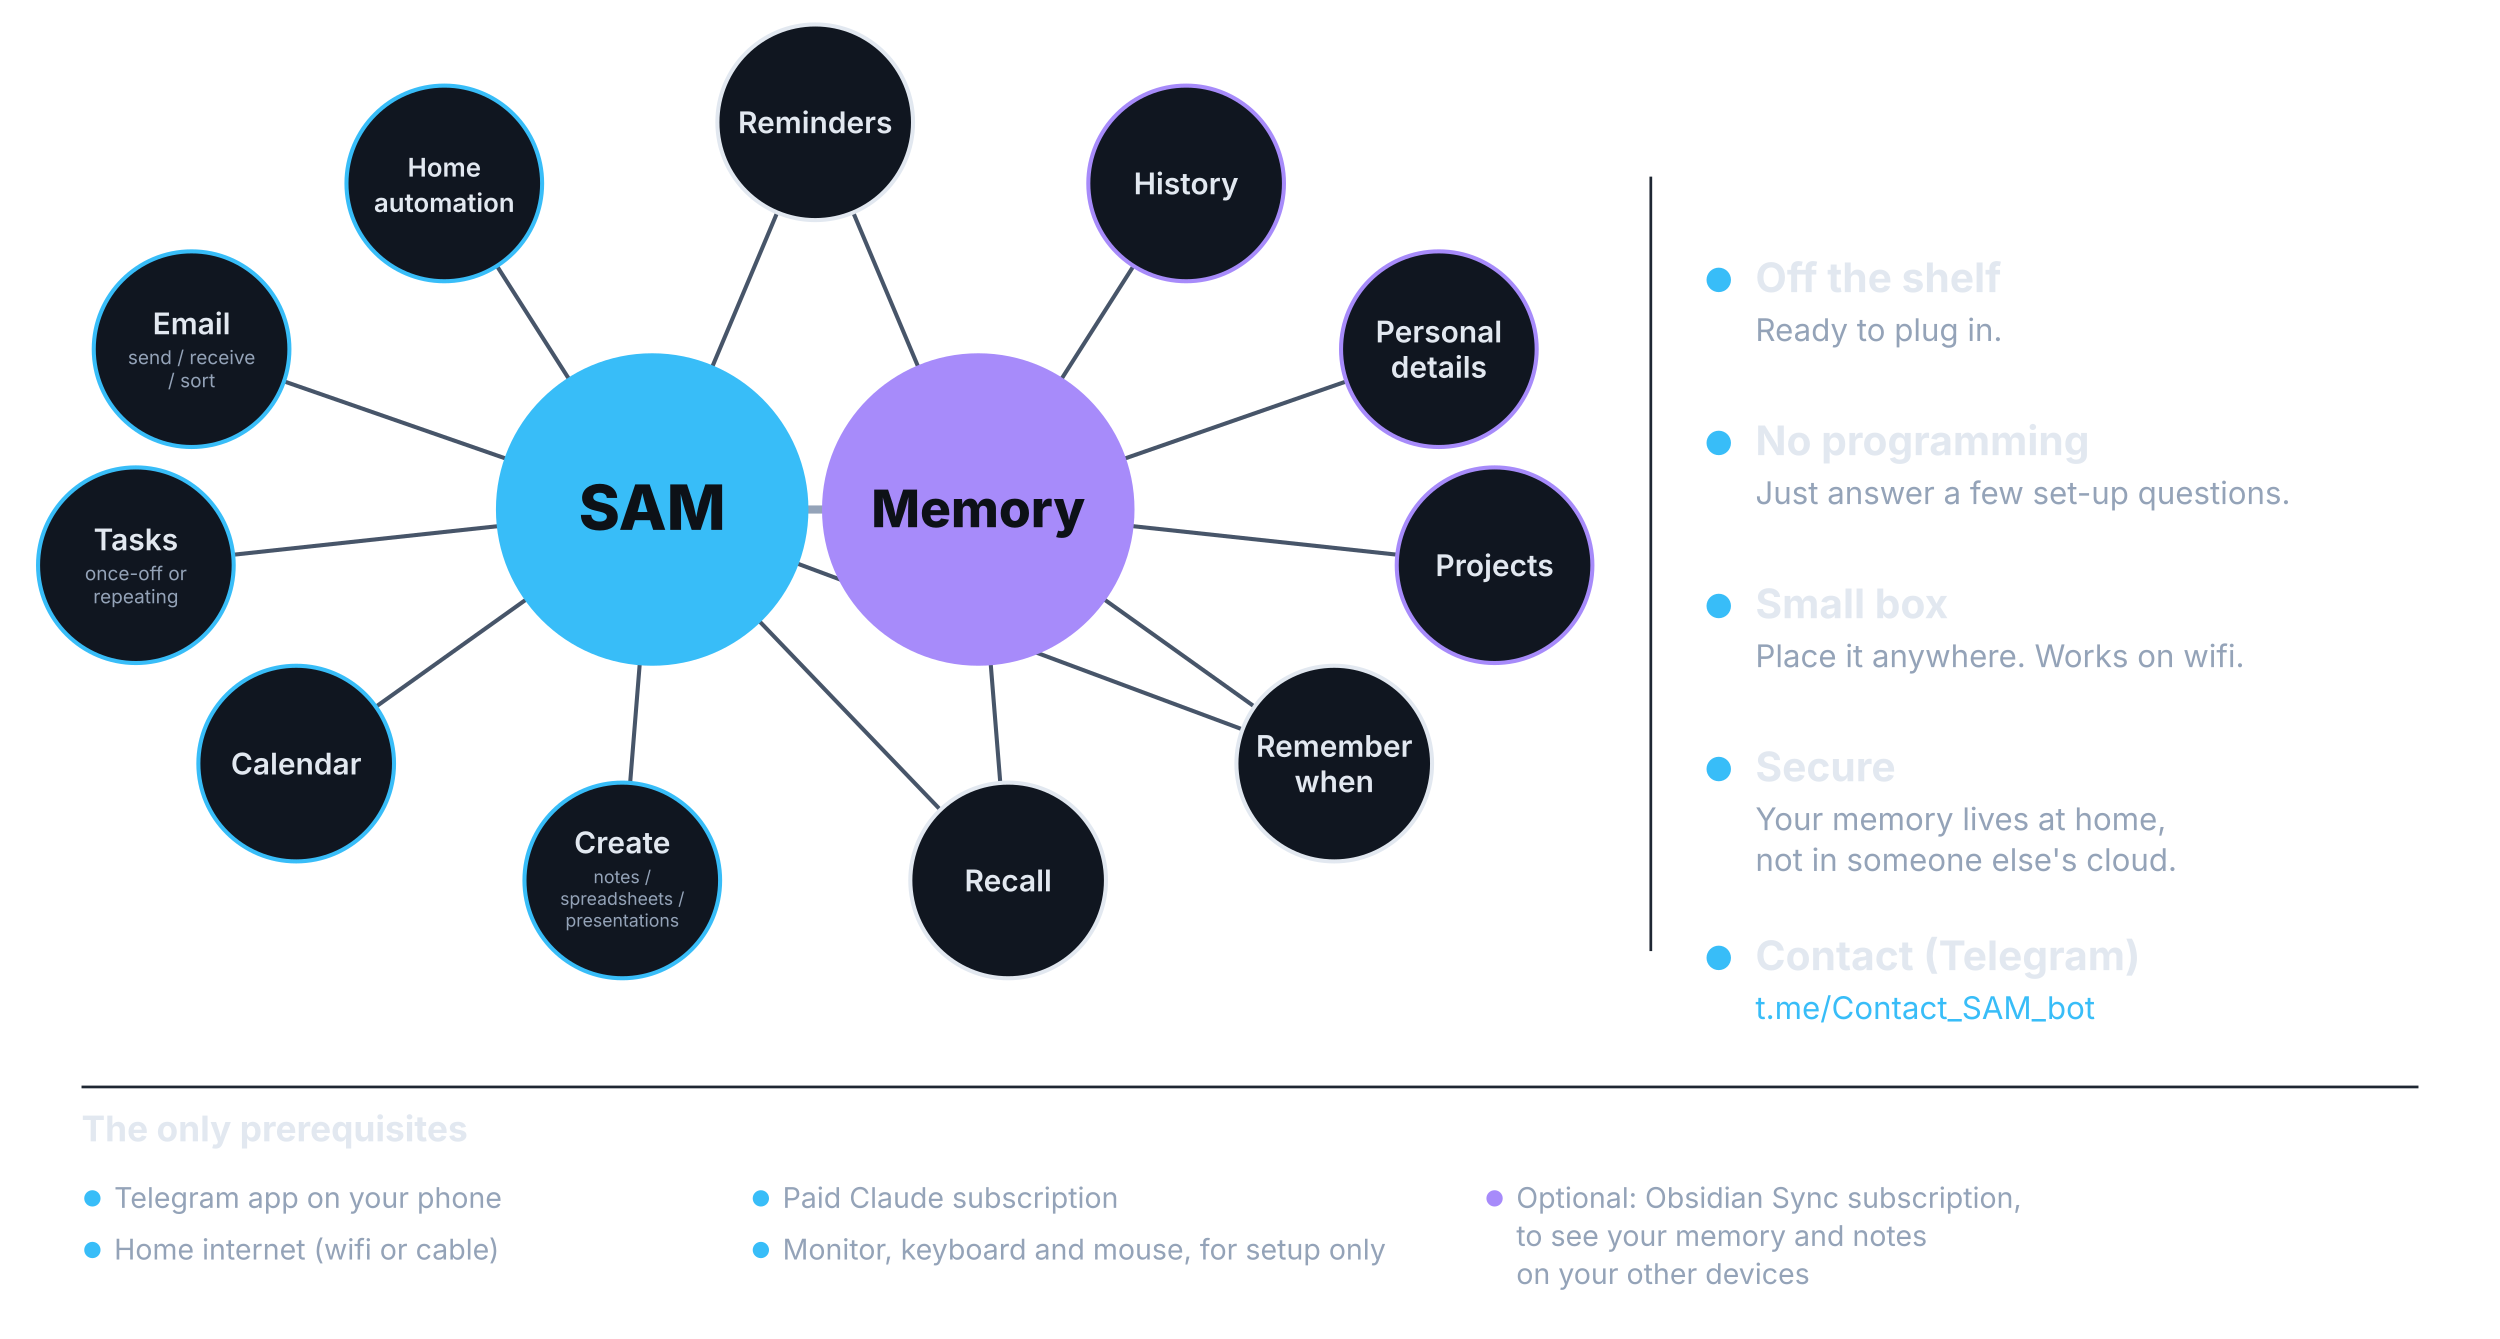
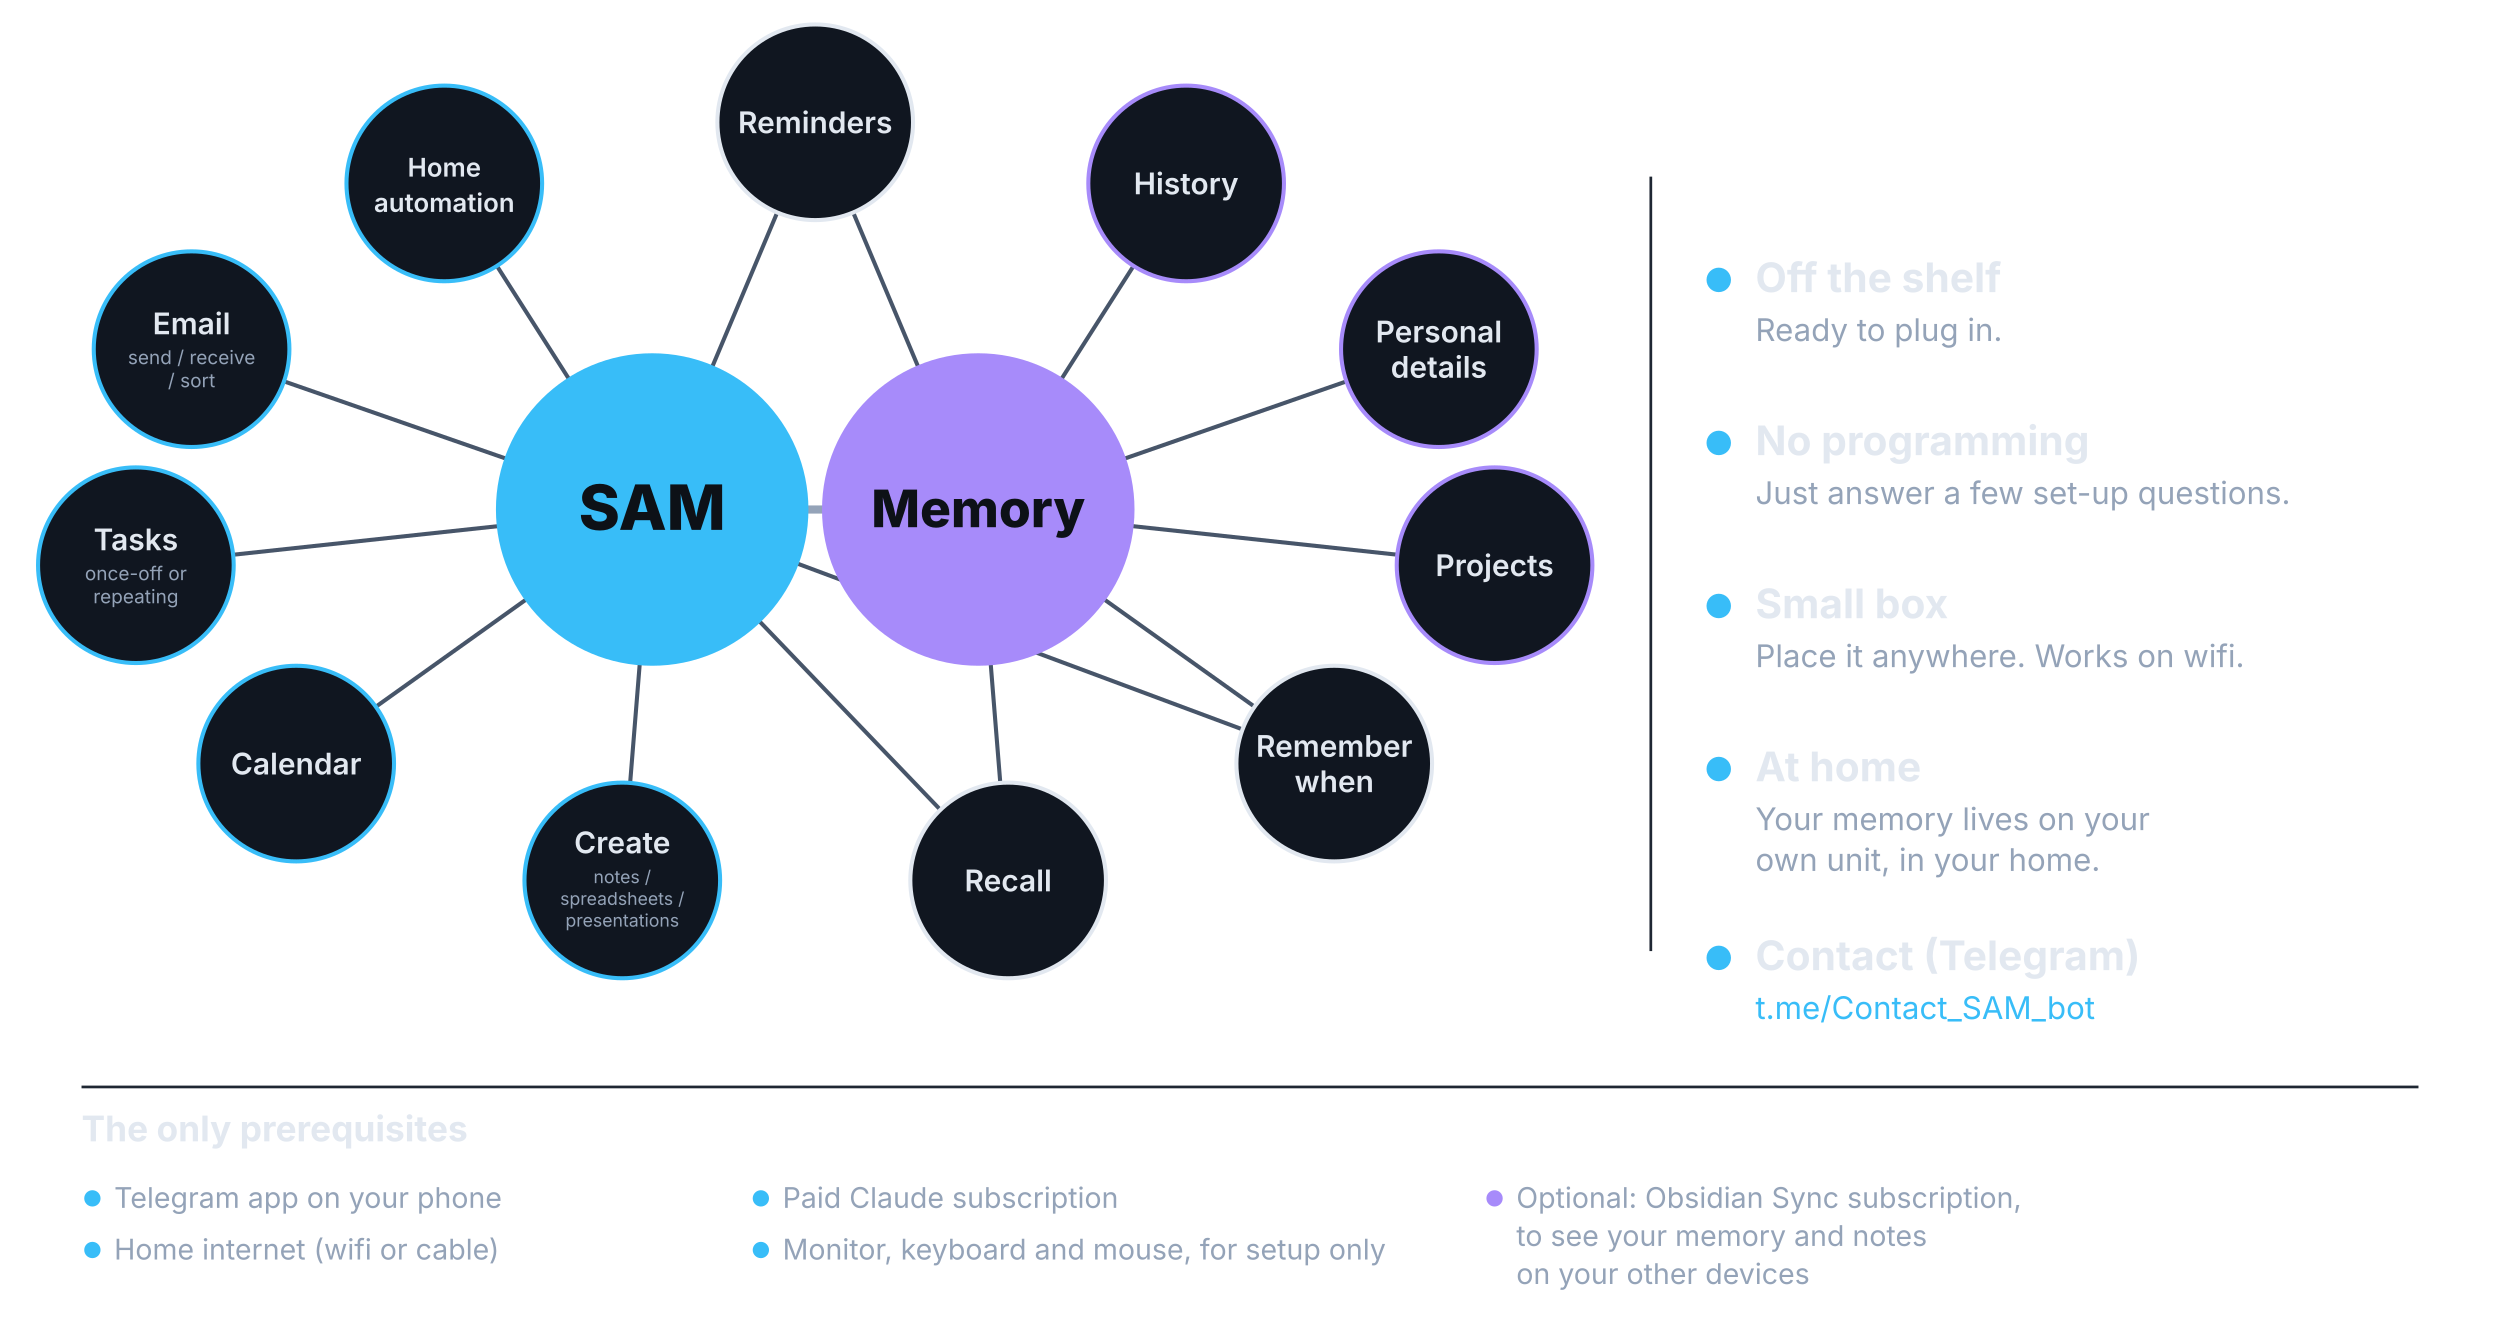
<svg xmlns="http://www.w3.org/2000/svg" viewBox="0 0 1840 985" font-family="system-ui,-apple-system,'Segoe UI',sans-serif">
  <g stroke="#475569" stroke-width="3" fill="none">
    <line x1="480" y1="375" x2="720" y2="375" stroke="#94a3b8" stroke-width="6" />
    <line x1="600" y1="90" x2="480" y2="375" />
    <line x1="600" y1="90" x2="720" y2="375" />
    <line x1="873" y1="135" x2="720" y2="375" />
    <line x1="1059" y1="257" x2="720" y2="375" />
    <line x1="1100" y1="416" x2="720" y2="375" />
    <line x1="982" y1="562" x2="480" y2="375" />
    <line x1="982" y1="562" x2="720" y2="375" />
    <line x1="742" y1="648" x2="480" y2="375" />
    <line x1="742" y1="648" x2="720" y2="375" />
    <line x1="458" y1="648" x2="480" y2="375" />
    <line x1="218" y1="562" x2="480" y2="375" />
    <line x1="100" y1="416" x2="480" y2="375" />
    <line x1="141" y1="257" x2="480" y2="375" />
    <line x1="327" y1="135" x2="480" y2="375" />
  </g>
  <g text-anchor="middle" font-weight="600">
    <circle cx="480" cy="375" r="115" fill="#38bdf8" />
    <text x="480" y="390" font-size="46" fill="#0d1117" font-weight="800">SAM</text>
    <circle cx="720" cy="375" r="115" fill="#a78bfa" />
    <text x="720" y="388" font-size="38" fill="#0d1117" font-weight="800">Memory</text>
    <g fill="rgb(16,22,32)" stroke-width="3">
      <circle cx="600" cy="90" r="72" stroke="#e2e8f0" />
      <circle cx="873" cy="135" r="72" stroke="#a78bfa" />
      <circle cx="1059" cy="257" r="72" stroke="#a78bfa" />
      <circle cx="1100" cy="416" r="72" stroke="#a78bfa" />
      <circle cx="982" cy="562" r="72" stroke="#e2e8f0" />
      <circle cx="742" cy="648" r="72" stroke="#e2e8f0" />
      <circle cx="458" cy="648" r="72" stroke="#38bdf8" />
      <circle cx="218" cy="562" r="72" stroke="#38bdf8" />
      <circle cx="100" cy="416" r="72" stroke="#38bdf8" />
      <circle cx="141" cy="257" r="72" stroke="#38bdf8" />
      <circle cx="327" cy="135" r="72" stroke="#38bdf8" />
    </g>
    <g font-size="22" fill="#e2e8f0">
      <text x="600" y="98">Reminders</text>
      <text x="873" y="143">History</text>
      <text x="1059" y="252">Personal</text>
      <text x="1059" y="278">details</text>
      <text x="1100" y="424">Projects</text>
      <text x="982" y="557">Remember</text>
      <text x="982" y="583">when</text>
      <text x="742" y="656">Recall</text>
      <text x="458" y="628">Create</text>
      <text x="458" y="650" font-size="13" font-weight="400" fill="#94a3b8">notes /</text>
      <text x="458" y="666" font-size="13" font-weight="400" fill="#94a3b8">spreadsheets /</text>
      <text x="458" y="682" font-size="13" font-weight="400" fill="#94a3b8">presentations</text>
      <text x="218" y="570">Calendar</text>
      <text x="100" y="405">Tasks</text>
      <text x="100" y="427" font-size="14" font-weight="400" fill="#94a3b8">once-off or</text>
      <text x="100" y="444" font-size="14" font-weight="400" fill="#94a3b8">repeating</text>
      <text x="141" y="246">Email</text>
      <text x="141" y="268" font-size="14" font-weight="400" fill="#94a3b8">send / receive</text>
      <text x="141" y="285" font-size="14" font-weight="400" fill="#94a3b8">/ sort</text>
      <text x="327" y="130" font-size="19">Home</text>
      <text x="327" y="156" font-size="19">automation</text>
    </g>
  </g>
  <line x1="1215" y1="130" x2="1215" y2="700" stroke="#1f2733" stroke-width="2" />
  <g font-family="system-ui,-apple-system,'Segoe UI',sans-serif">
    <circle cx="1265" cy="206" r="9" fill="#38bdf8" />
    <text x="1292" y="215" font-size="30" font-weight="700" fill="#e2e8f0">Off the shelf</text>
    <text x="1292" y="251" font-size="23" fill="#94a3b8">Ready to plug in.</text>
    <circle cx="1265" cy="326" r="9" fill="#38bdf8" />
    <text x="1292" y="335" font-size="30" font-weight="700" fill="#e2e8f0">No programming</text>
    <text x="1292" y="371" font-size="23" fill="#94a3b8">Just answer a few set-up questions.</text>
    <circle cx="1265" cy="446" r="9" fill="#38bdf8" />
    <text x="1292" y="455" font-size="30" font-weight="700" fill="#e2e8f0">Small box</text>
    <text x="1292" y="491" font-size="23" fill="#94a3b8">Place it anywhere. Works on wifi.</text>
    <circle cx="1265" cy="566" r="9" fill="#38bdf8" />
-     <text x="1292" y="575" font-size="30" font-weight="700" fill="#e2e8f0">Secure</text>
-     <text x="1292" y="611" font-size="23" fill="#94a3b8">Your memory lives at home,</text>
-     <text x="1292" y="641" font-size="23" fill="#94a3b8">not in someone else's cloud.</text>
+     <text x="1292" y="575" font-size="30" font-weight="700" fill="#e2e8f0">At home</text>
+     <text x="1292" y="611" font-size="23" fill="#94a3b8">Your memory lives on your</text>
+     <text x="1292" y="641" font-size="23" fill="#94a3b8">own unit, in your home.</text>
    <circle cx="1265" cy="705" r="9" fill="#38bdf8" />
    <text x="1292" y="714" font-size="30" font-weight="700" fill="#e2e8f0">Contact (Telegram)</text>
    <text x="1292" y="750" font-size="23" fill="#38bdf8">t.me/Contact_SAM_bot</text>
  </g>
  <g font-family="system-ui,-apple-system,'Segoe UI',sans-serif">
    <line x1="60" y1="800" x2="1780" y2="800" stroke="#1f2733" stroke-width="2" />
    <text x="60" y="840" font-size="26" font-weight="700" fill="#e2e8f0">The only prerequisites</text>
    <g font-size="21" fill="#94a3b8">
      <circle cx="68" cy="882" r="6" fill="#38bdf8" />
      <text x="84" y="889">Telegram app on your phone</text>
      <circle cx="68" cy="920" r="6" fill="#38bdf8" />
      <text x="84" y="927">Home internet (wifi or cable)</text>
      <circle cx="560" cy="882" r="6" fill="#38bdf8" />
      <text x="576" y="889">Paid Claude subscription</text>
      <circle cx="560" cy="920" r="6" fill="#38bdf8" />
      <text x="576" y="927">Monitor, keyboard and mouse, for setup only</text>
      <circle cx="1100" cy="882" r="6" fill="#a78bfa" />
      <text x="1116" y="889">Optional: Obsidian Sync subscription,</text>
      <text x="1116" y="917">to see your memory and notes</text>
      <text x="1116" y="945">on your other devices</text>
    </g>
  </g>
</svg>
